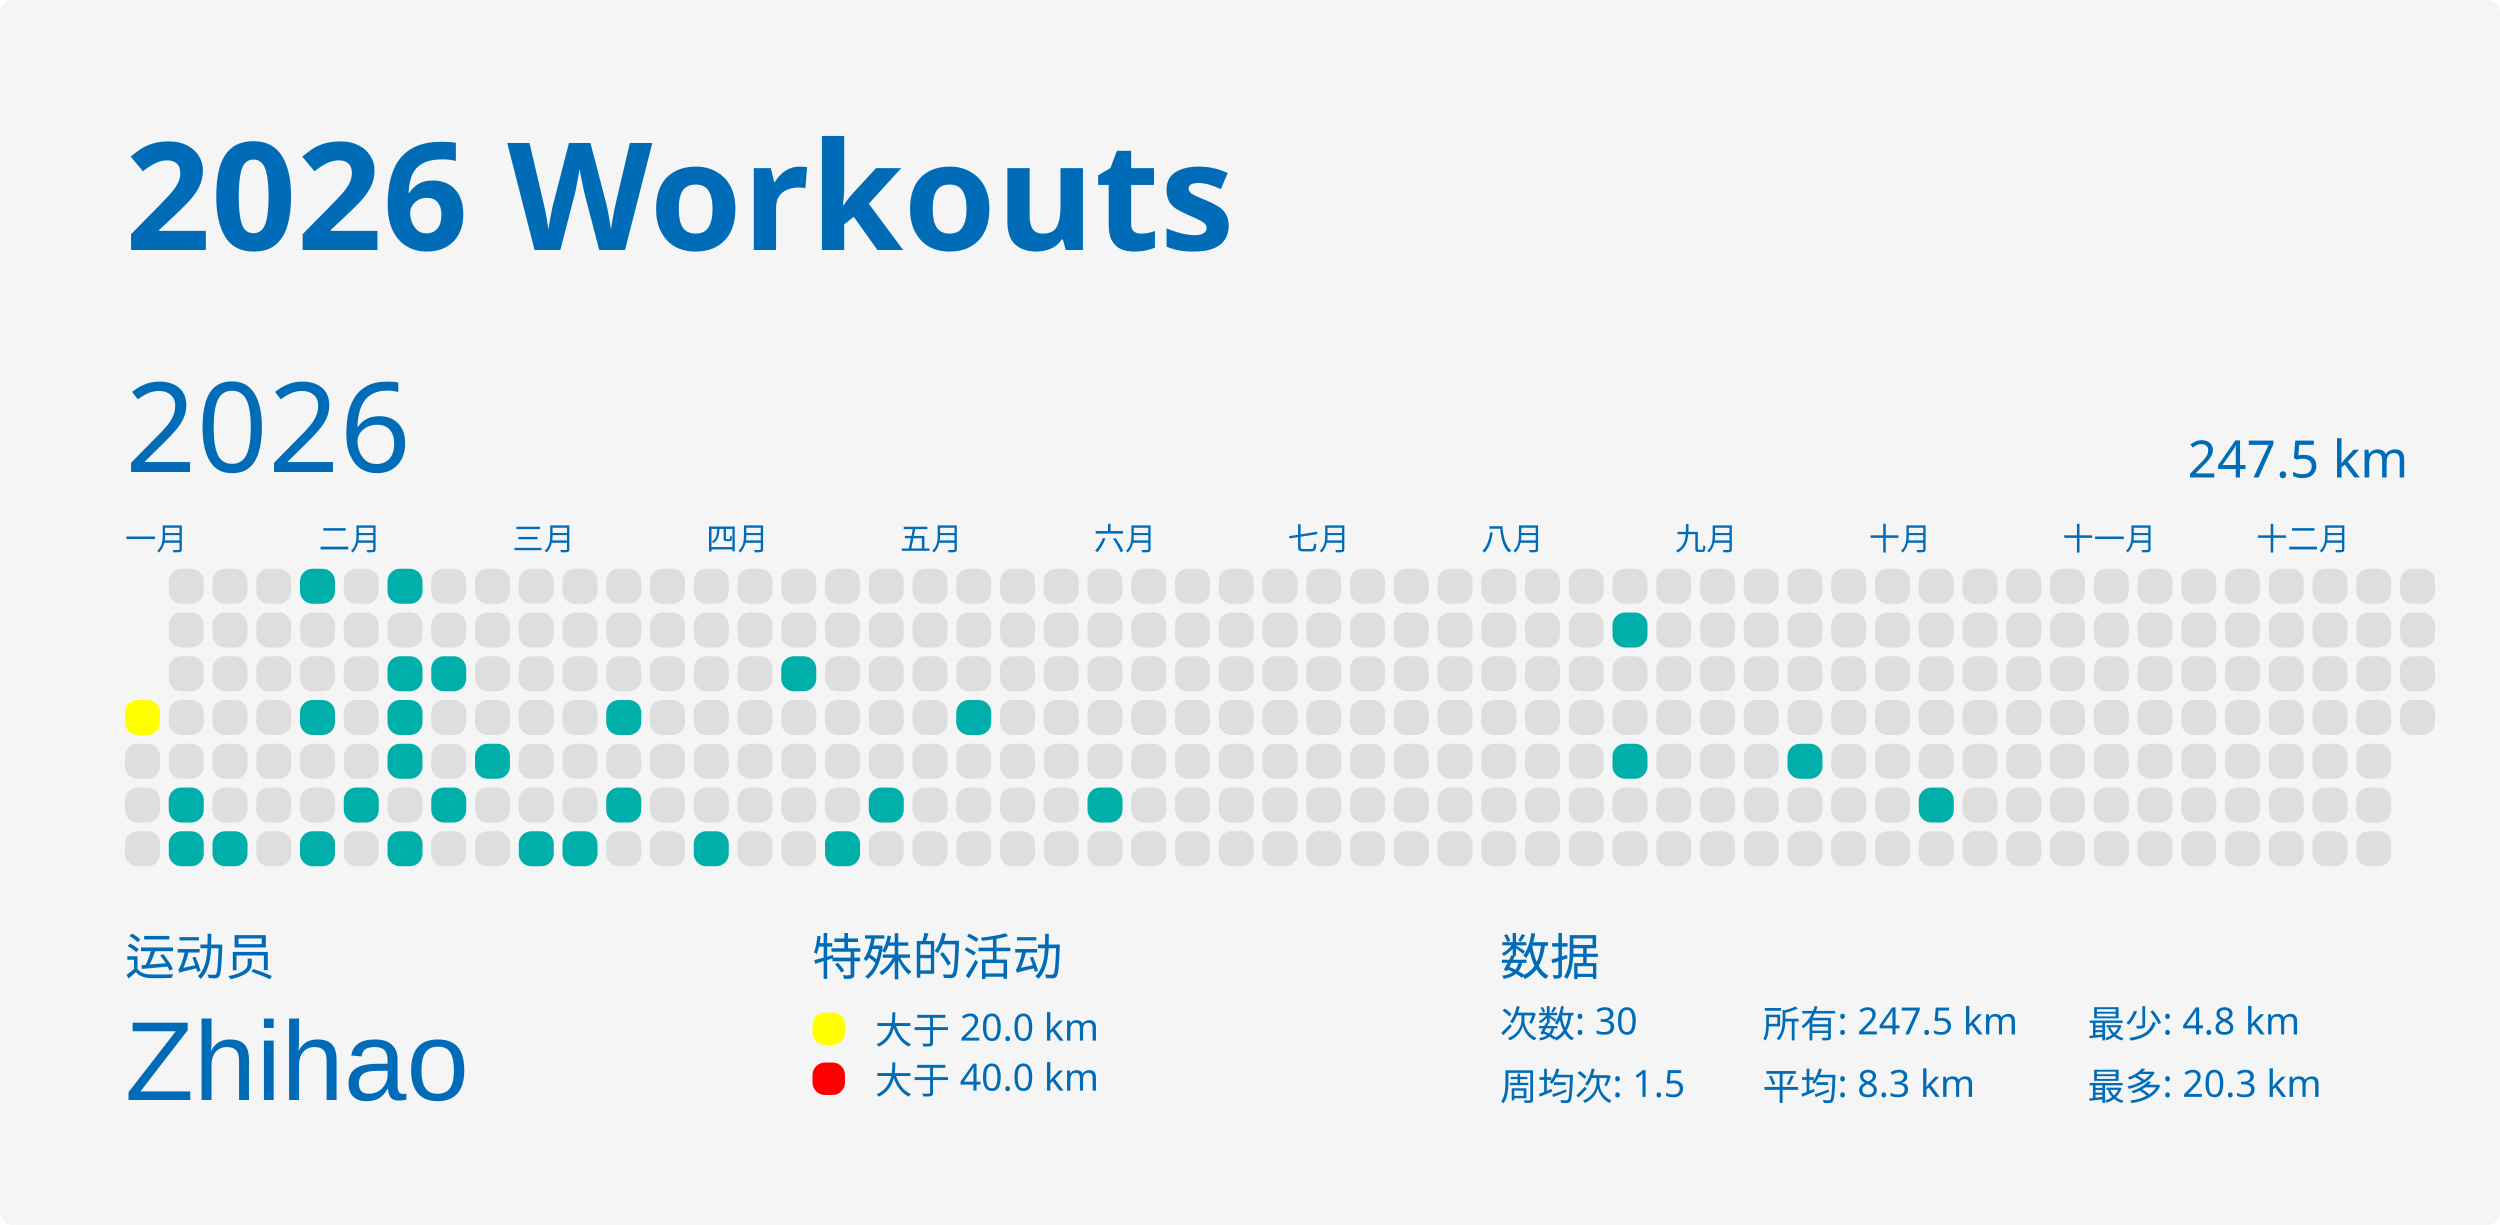
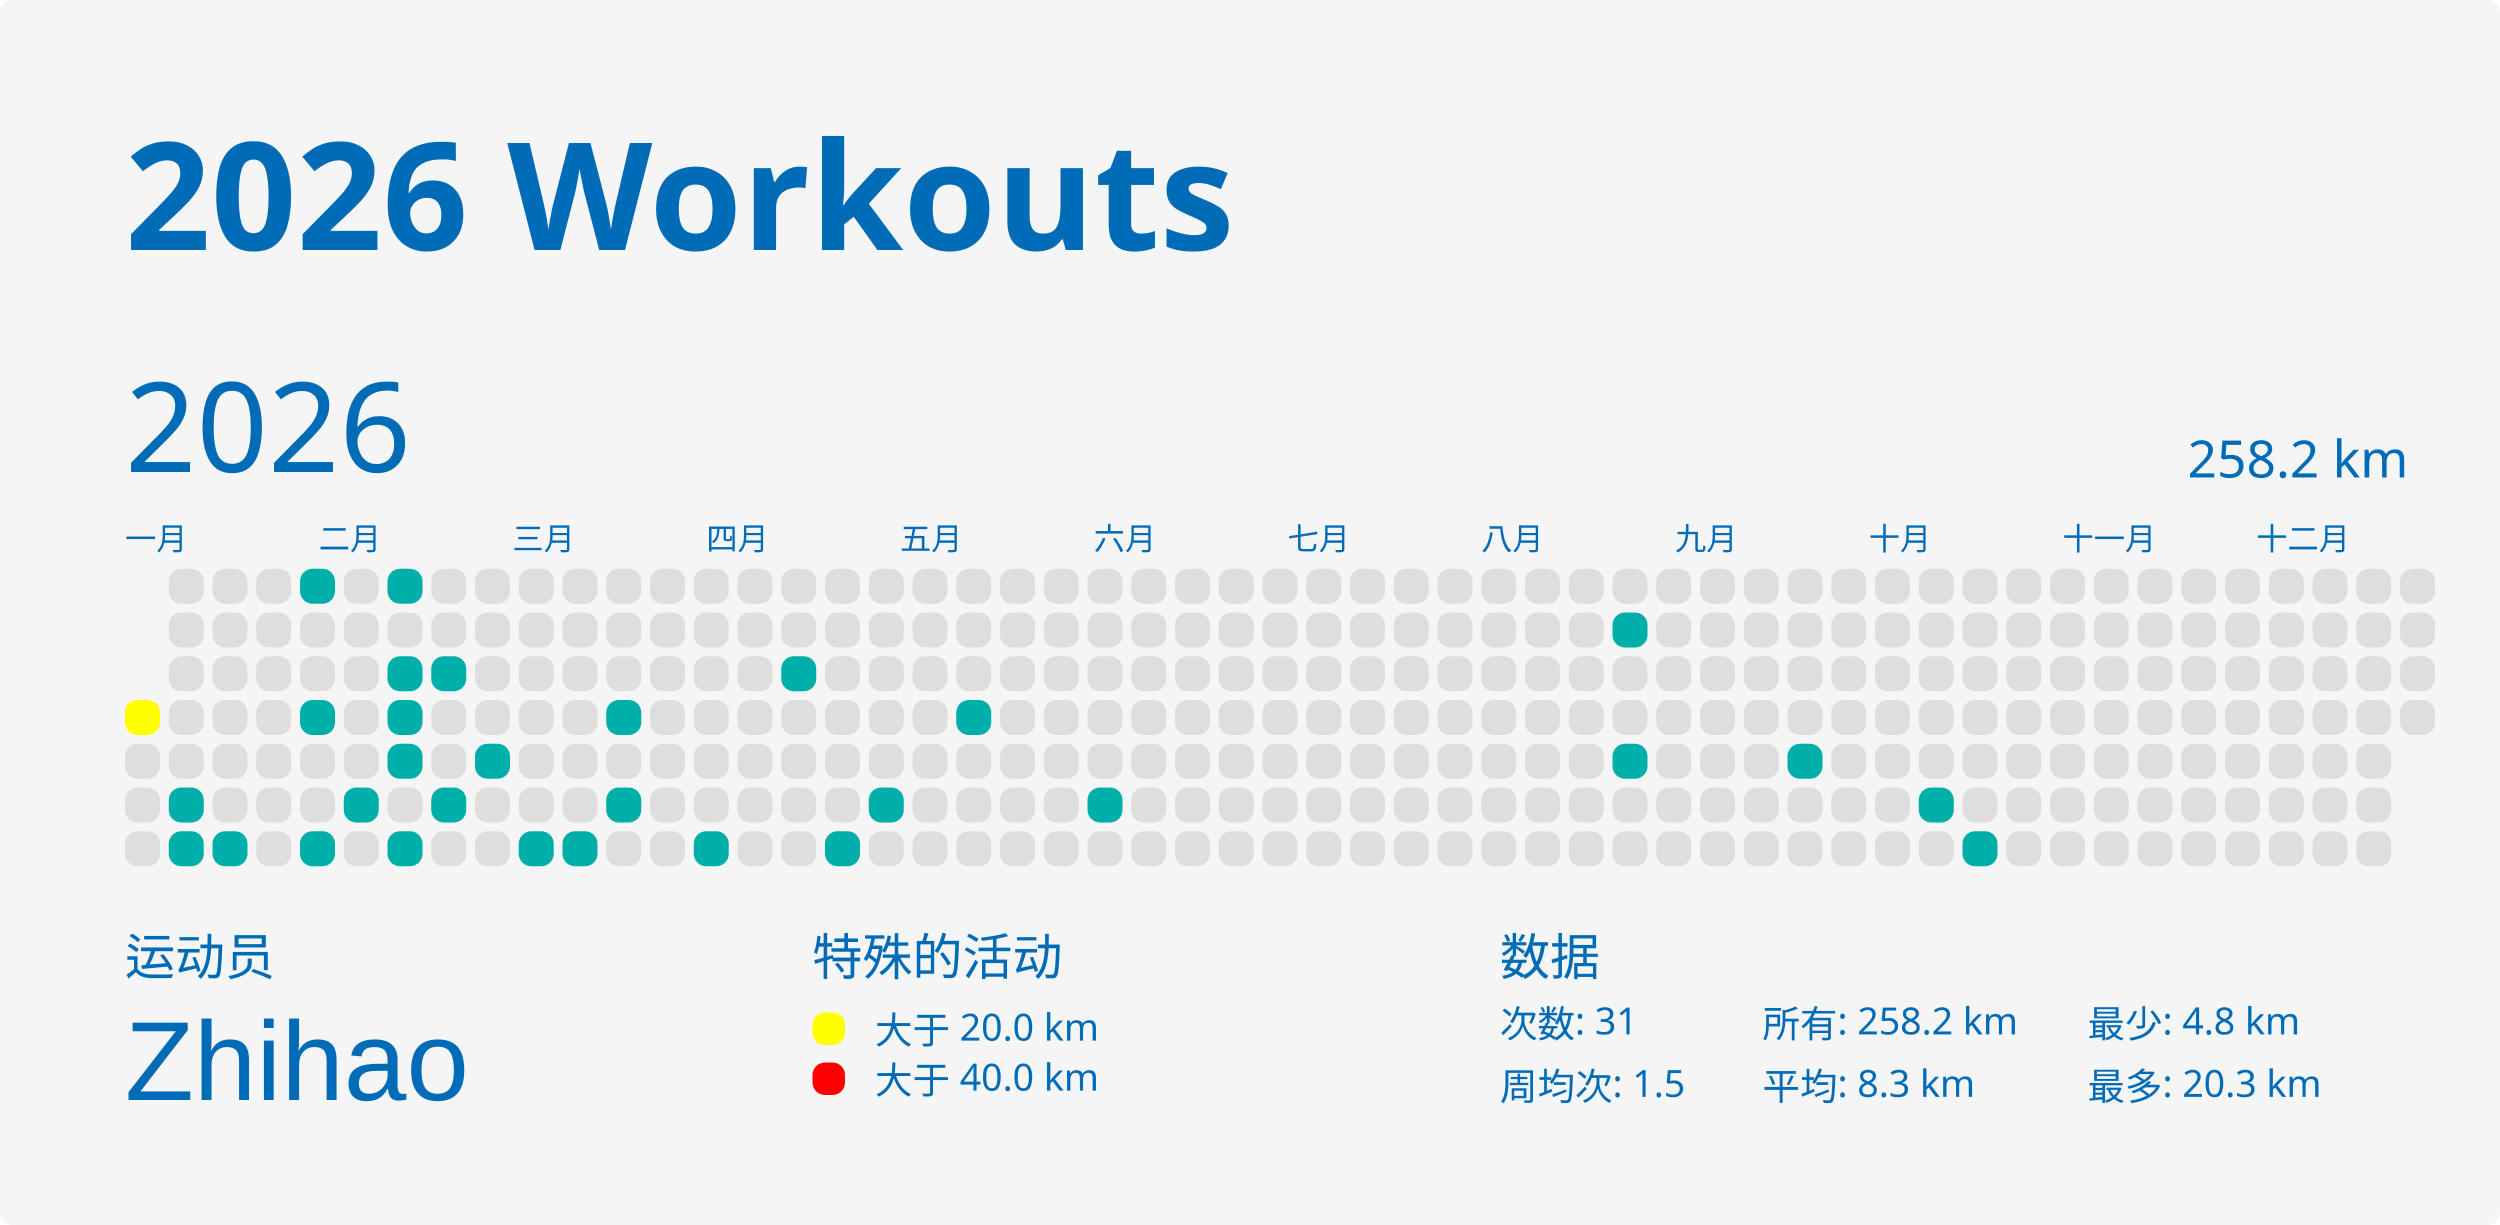
<svg xmlns="http://www.w3.org/2000/svg" baseProfile="full" height="98mm" version="1.1" viewBox="0,0,200,98" width="200mm">
  <defs />
  <rect fill="#f5f5f5" height="98" rx="1" ry="1" width="200" x="0" y="0" />
  <text fill="#006cb8" style="font-size:12px; font-family:MGI-Regular; font-weight:bold;" x="10" y="20">2026 Workouts</text>
  <text fill="#006cb8" style="font-size:4px; font-family:MGI-Regular" x="10" y="78">运动员</text>
  <text fill="#006cb8" style="font-size:9px; font-family:Arial" x="10" y="88">Zhihao</text>
  <text fill="#006cb8" style="font-size:4px; font-family:MGI-Regular" x="65" y="78">特殊的活动</text>
  <rect fill="yellow" height="2.6" rx="1" ry="1" width="2.6" x="65" y="81" />
  <text fill="#006cb8" style="font-size:3px; font-family:MGI-Regular" x="70" y="83.5">大于 20.0 km</text>
  <rect fill="red" height="2.6" rx="1" ry="1" width="2.6" x="65" y="85" />
  <text fill="#006cb8" style="font-size:3px; font-family:MGI-Regular" x="70" y="87.5">大于 40.0 km</text>
  <text fill="#006cb8" style="font-size:4px; font-family:MGI-Regular" x="120" y="78">数据</text>
-   <text fill="#006cb8" style="font-size:3px; font-family:MGI-Regular" x="120" y="83">次数: 30</text>
+   <text fill="#006cb8" style="font-size:3px; font-family:MGI-Regular" x="120" y="83">次数: 31</text>
  <text fill="#006cb8" style="font-size:3px; font-family:MGI-Regular" x="120" y="88">周均次: 1.5</text>
-   <text fill="#006cb8" style="font-size:3px; font-family:MGI-Regular" x="141" y="83">所有: 247.5 km</text>
+   <text fill="#006cb8" style="font-size:3px; font-family:MGI-Regular" x="141" y="83">所有: 258.2 km</text>
  <text fill="#006cb8" style="font-size:3px; font-family:MGI-Regular" x="141" y="88">平均: 8.3 km</text>
  <text fill="#006cb8" style="font-size:3px; font-family:MGI-Regular" x="167" y="83">最少: 4.8 km</text>
  <text fill="#006cb8" style="font-size:3px; font-family:MGI-Regular" x="167" y="88">最多: 20.3 km</text>
  <text dominant-baseline="hanging" fill="#006cb8" style="font-size:10.0px; font-family:MGI-Regular;" x="10" y="30">2026</text>
-   <text dominant-baseline="hanging" fill="#006cb8" style="font-size:4.125px; font-family:MGI-Regular;" x="175" y="35">247.5 km</text>
+   <text dominant-baseline="hanging" fill="#006cb8" style="font-size:4.125px; font-family:MGI-Regular;" x="175" y="35">258.2 km</text>
  <text fill="#006cb8" style="font-size:2.5px; font-family:MGI-Regular" x="10.0" y="44">一月</text>
  <text fill="#006cb8" style="font-size:2.5px; font-family:MGI-Regular" x="25.5" y="44">二月</text>
  <text fill="#006cb8" style="font-size:2.5px; font-family:MGI-Regular" x="41.0" y="44">三月</text>
  <text fill="#006cb8" style="font-size:2.5px; font-family:MGI-Regular" x="56.5" y="44">四月</text>
  <text fill="#006cb8" style="font-size:2.5px; font-family:MGI-Regular" x="72.0" y="44">五月</text>
  <text fill="#006cb8" style="font-size:2.5px; font-family:MGI-Regular" x="87.5" y="44">六月</text>
  <text fill="#006cb8" style="font-size:2.5px; font-family:MGI-Regular" x="103.0" y="44">七月</text>
  <text fill="#006cb8" style="font-size:2.5px; font-family:MGI-Regular" x="118.5" y="44">八月</text>
  <text fill="#006cb8" style="font-size:2.5px; font-family:MGI-Regular" x="134.0" y="44">九月</text>
  <text fill="#006cb8" style="font-size:2.5px; font-family:MGI-Regular" x="149.5" y="44">十月</text>
  <text fill="#006cb8" style="font-size:2.5px; font-family:MGI-Regular" x="165.0" y="44">十一月</text>
  <text fill="#006cb8" style="font-size:2.5px; font-family:MGI-Regular" x="180.5" y="44">十二月</text>
  <rect fill="yellow" height="2.8" rx="1" ry="1" width="2.8" x="10.0" y="56.0" />
  <rect fill="#dedede" height="2.8" rx="1" ry="1" width="2.8" x="10.0" y="59.5" />
  <rect fill="#dedede" height="2.8" rx="1" ry="1" width="2.8" x="10.0" y="63.0" />
  <rect fill="#dedede" height="2.8" rx="1" ry="1" width="2.8" x="10.0" y="66.5" />
  <rect fill="#dedede" height="2.8" rx="1" ry="1" width="2.8" x="13.5" y="45.5" />
  <rect fill="#dedede" height="2.8" rx="1" ry="1" width="2.8" x="13.5" y="49.0" />
  <rect fill="#dedede" height="2.8" rx="1" ry="1" width="2.8" x="13.5" y="52.5" />
  <rect fill="#dedede" height="2.8" rx="1" ry="1" width="2.8" x="13.5" y="56.0" />
  <rect fill="#dedede" height="2.8" rx="1" ry="1" width="2.8" x="13.5" y="59.5" />
  <rect fill="#00AFAA" height="2.8" rx="1" ry="1" width="2.8" x="13.5" y="63.0" />
  <rect fill="#00AFAA" height="2.8" rx="1" ry="1" width="2.8" x="13.5" y="66.5" />
  <rect fill="#dedede" height="2.8" rx="1" ry="1" width="2.8" x="17.0" y="45.5" />
  <rect fill="#dedede" height="2.8" rx="1" ry="1" width="2.8" x="17.0" y="49.0" />
  <rect fill="#dedede" height="2.8" rx="1" ry="1" width="2.8" x="17.0" y="52.5" />
  <rect fill="#dedede" height="2.8" rx="1" ry="1" width="2.8" x="17.0" y="56.0" />
  <rect fill="#dedede" height="2.8" rx="1" ry="1" width="2.8" x="17.0" y="59.5" />
  <rect fill="#dedede" height="2.8" rx="1" ry="1" width="2.8" x="17.0" y="63.0" />
  <rect fill="#00AFAA" height="2.8" rx="1" ry="1" width="2.8" x="17.0" y="66.5" />
  <rect fill="#dedede" height="2.8" rx="1" ry="1" width="2.8" x="20.5" y="45.5" />
  <rect fill="#dedede" height="2.8" rx="1" ry="1" width="2.8" x="20.5" y="49.0" />
  <rect fill="#dedede" height="2.8" rx="1" ry="1" width="2.8" x="20.5" y="52.5" />
  <rect fill="#dedede" height="2.8" rx="1" ry="1" width="2.8" x="20.5" y="56.0" />
  <rect fill="#dedede" height="2.8" rx="1" ry="1" width="2.8" x="20.5" y="59.5" />
  <rect fill="#dedede" height="2.8" rx="1" ry="1" width="2.8" x="20.5" y="63.0" />
  <rect fill="#dedede" height="2.8" rx="1" ry="1" width="2.8" x="20.5" y="66.5" />
  <rect fill="#00AFAA" height="2.8" rx="1" ry="1" width="2.8" x="24.0" y="45.5" />
  <rect fill="#dedede" height="2.8" rx="1" ry="1" width="2.8" x="24.0" y="49.0" />
  <rect fill="#dedede" height="2.8" rx="1" ry="1" width="2.8" x="24.0" y="52.5" />
  <rect fill="#00AFAA" height="2.8" rx="1" ry="1" width="2.8" x="24.0" y="56.0" />
  <rect fill="#dedede" height="2.8" rx="1" ry="1" width="2.8" x="24.0" y="59.5" />
  <rect fill="#dedede" height="2.8" rx="1" ry="1" width="2.8" x="24.0" y="63.0" />
  <rect fill="#00AFAA" height="2.8" rx="1" ry="1" width="2.8" x="24.0" y="66.5" />
  <rect fill="#dedede" height="2.8" rx="1" ry="1" width="2.8" x="27.5" y="45.5" />
  <rect fill="#dedede" height="2.8" rx="1" ry="1" width="2.8" x="27.5" y="49.0" />
  <rect fill="#dedede" height="2.8" rx="1" ry="1" width="2.8" x="27.5" y="52.5" />
  <rect fill="#dedede" height="2.8" rx="1" ry="1" width="2.8" x="27.5" y="56.0" />
  <rect fill="#dedede" height="2.8" rx="1" ry="1" width="2.8" x="27.5" y="59.5" />
  <rect fill="#00AFAA" height="2.8" rx="1" ry="1" width="2.8" x="27.5" y="63.0" />
  <rect fill="#dedede" height="2.8" rx="1" ry="1" width="2.8" x="27.5" y="66.5" />
  <rect fill="#00AFAA" height="2.8" rx="1" ry="1" width="2.8" x="31.0" y="45.5" />
  <rect fill="#dedede" height="2.8" rx="1" ry="1" width="2.8" x="31.0" y="49.0" />
  <rect fill="#00AFAA" height="2.8" rx="1" ry="1" width="2.8" x="31.0" y="52.5" />
  <rect fill="#00AFAA" height="2.8" rx="1" ry="1" width="2.8" x="31.0" y="56.0" />
  <rect fill="#00AFAA" height="2.8" rx="1" ry="1" width="2.8" x="31.0" y="59.5" />
  <rect fill="#dedede" height="2.8" rx="1" ry="1" width="2.8" x="31.0" y="63.0" />
  <rect fill="#00AFAA" height="2.8" rx="1" ry="1" width="2.8" x="31.0" y="66.5" />
  <rect fill="#dedede" height="2.8" rx="1" ry="1" width="2.8" x="34.5" y="45.5" />
  <rect fill="#dedede" height="2.8" rx="1" ry="1" width="2.8" x="34.5" y="49.0" />
  <rect fill="#00AFAA" height="2.8" rx="1" ry="1" width="2.8" x="34.5" y="52.5" />
  <rect fill="#dedede" height="2.8" rx="1" ry="1" width="2.8" x="34.5" y="56.0" />
  <rect fill="#dedede" height="2.8" rx="1" ry="1" width="2.8" x="34.5" y="59.5" />
  <rect fill="#00AFAA" height="2.8" rx="1" ry="1" width="2.8" x="34.5" y="63.0" />
  <rect fill="#dedede" height="2.8" rx="1" ry="1" width="2.8" x="34.5" y="66.5" />
  <rect fill="#dedede" height="2.8" rx="1" ry="1" width="2.8" x="38.0" y="45.5" />
  <rect fill="#dedede" height="2.8" rx="1" ry="1" width="2.8" x="38.0" y="49.0" />
  <rect fill="#dedede" height="2.8" rx="1" ry="1" width="2.8" x="38.0" y="52.5" />
  <rect fill="#dedede" height="2.8" rx="1" ry="1" width="2.8" x="38.0" y="56.0" />
  <rect fill="#00AFAA" height="2.8" rx="1" ry="1" width="2.8" x="38.0" y="59.5" />
  <rect fill="#dedede" height="2.8" rx="1" ry="1" width="2.8" x="38.0" y="63.0" />
  <rect fill="#dedede" height="2.8" rx="1" ry="1" width="2.8" x="38.0" y="66.5" />
  <rect fill="#dedede" height="2.8" rx="1" ry="1" width="2.8" x="41.5" y="45.5" />
  <rect fill="#dedede" height="2.8" rx="1" ry="1" width="2.8" x="41.5" y="49.0" />
  <rect fill="#dedede" height="2.8" rx="1" ry="1" width="2.8" x="41.5" y="52.5" />
  <rect fill="#dedede" height="2.8" rx="1" ry="1" width="2.8" x="41.5" y="56.0" />
  <rect fill="#dedede" height="2.8" rx="1" ry="1" width="2.8" x="41.5" y="59.5" />
  <rect fill="#dedede" height="2.8" rx="1" ry="1" width="2.8" x="41.5" y="63.0" />
  <rect fill="#00AFAA" height="2.8" rx="1" ry="1" width="2.8" x="41.5" y="66.5" />
  <rect fill="#dedede" height="2.8" rx="1" ry="1" width="2.8" x="45.0" y="45.5" />
  <rect fill="#dedede" height="2.8" rx="1" ry="1" width="2.8" x="45.0" y="49.0" />
  <rect fill="#dedede" height="2.8" rx="1" ry="1" width="2.8" x="45.0" y="52.5" />
  <rect fill="#dedede" height="2.8" rx="1" ry="1" width="2.8" x="45.0" y="56.0" />
  <rect fill="#dedede" height="2.8" rx="1" ry="1" width="2.8" x="45.0" y="59.5" />
  <rect fill="#dedede" height="2.8" rx="1" ry="1" width="2.8" x="45.0" y="63.0" />
  <rect fill="#00AFAA" height="2.8" rx="1" ry="1" width="2.8" x="45.0" y="66.5" />
  <rect fill="#dedede" height="2.8" rx="1" ry="1" width="2.8" x="48.5" y="45.5" />
  <rect fill="#dedede" height="2.8" rx="1" ry="1" width="2.8" x="48.5" y="49.0" />
  <rect fill="#dedede" height="2.8" rx="1" ry="1" width="2.8" x="48.5" y="52.5" />
  <rect fill="#00AFAA" height="2.8" rx="1" ry="1" width="2.8" x="48.5" y="56.0" />
  <rect fill="#dedede" height="2.8" rx="1" ry="1" width="2.8" x="48.5" y="59.5" />
  <rect fill="#00AFAA" height="2.8" rx="1" ry="1" width="2.8" x="48.5" y="63.0" />
  <rect fill="#dedede" height="2.8" rx="1" ry="1" width="2.8" x="48.5" y="66.5" />
  <rect fill="#dedede" height="2.8" rx="1" ry="1" width="2.8" x="52.0" y="45.5" />
  <rect fill="#dedede" height="2.8" rx="1" ry="1" width="2.8" x="52.0" y="49.0" />
  <rect fill="#dedede" height="2.8" rx="1" ry="1" width="2.8" x="52.0" y="52.5" />
  <rect fill="#dedede" height="2.8" rx="1" ry="1" width="2.8" x="52.0" y="56.0" />
  <rect fill="#dedede" height="2.8" rx="1" ry="1" width="2.8" x="52.0" y="59.5" />
  <rect fill="#dedede" height="2.8" rx="1" ry="1" width="2.8" x="52.0" y="63.0" />
  <rect fill="#dedede" height="2.8" rx="1" ry="1" width="2.8" x="52.0" y="66.5" />
  <rect fill="#dedede" height="2.8" rx="1" ry="1" width="2.8" x="55.5" y="45.5" />
  <rect fill="#dedede" height="2.8" rx="1" ry="1" width="2.8" x="55.5" y="49.0" />
  <rect fill="#dedede" height="2.8" rx="1" ry="1" width="2.8" x="55.5" y="52.5" />
  <rect fill="#dedede" height="2.8" rx="1" ry="1" width="2.8" x="55.5" y="56.0" />
  <rect fill="#dedede" height="2.8" rx="1" ry="1" width="2.8" x="55.5" y="59.5" />
  <rect fill="#dedede" height="2.8" rx="1" ry="1" width="2.8" x="55.5" y="63.0" />
  <rect fill="#00AFAA" height="2.8" rx="1" ry="1" width="2.8" x="55.5" y="66.5" />
  <rect fill="#dedede" height="2.8" rx="1" ry="1" width="2.8" x="59.0" y="45.5" />
  <rect fill="#dedede" height="2.8" rx="1" ry="1" width="2.8" x="59.0" y="49.0" />
  <rect fill="#dedede" height="2.8" rx="1" ry="1" width="2.8" x="59.0" y="52.5" />
  <rect fill="#dedede" height="2.8" rx="1" ry="1" width="2.8" x="59.0" y="56.0" />
  <rect fill="#dedede" height="2.8" rx="1" ry="1" width="2.8" x="59.0" y="59.5" />
  <rect fill="#dedede" height="2.8" rx="1" ry="1" width="2.8" x="59.0" y="63.0" />
  <rect fill="#dedede" height="2.8" rx="1" ry="1" width="2.8" x="59.0" y="66.5" />
  <rect fill="#dedede" height="2.8" rx="1" ry="1" width="2.8" x="62.5" y="45.5" />
  <rect fill="#dedede" height="2.8" rx="1" ry="1" width="2.8" x="62.5" y="49.0" />
  <rect fill="#00AFAA" height="2.8" rx="1" ry="1" width="2.8" x="62.5" y="52.5" />
  <rect fill="#dedede" height="2.8" rx="1" ry="1" width="2.8" x="62.5" y="56.0" />
  <rect fill="#dedede" height="2.8" rx="1" ry="1" width="2.8" x="62.5" y="59.5" />
  <rect fill="#dedede" height="2.8" rx="1" ry="1" width="2.8" x="62.5" y="63.0" />
  <rect fill="#dedede" height="2.8" rx="1" ry="1" width="2.8" x="62.5" y="66.5" />
  <rect fill="#dedede" height="2.8" rx="1" ry="1" width="2.8" x="66.0" y="45.5" />
  <rect fill="#dedede" height="2.8" rx="1" ry="1" width="2.8" x="66.0" y="49.0" />
  <rect fill="#dedede" height="2.8" rx="1" ry="1" width="2.8" x="66.0" y="52.5" />
  <rect fill="#dedede" height="2.8" rx="1" ry="1" width="2.8" x="66.0" y="56.0" />
  <rect fill="#dedede" height="2.8" rx="1" ry="1" width="2.8" x="66.0" y="59.5" />
  <rect fill="#dedede" height="2.8" rx="1" ry="1" width="2.8" x="66.0" y="63.0" />
  <rect fill="#00AFAA" height="2.8" rx="1" ry="1" width="2.8" x="66.0" y="66.5" />
  <rect fill="#dedede" height="2.8" rx="1" ry="1" width="2.8" x="69.5" y="45.5" />
  <rect fill="#dedede" height="2.8" rx="1" ry="1" width="2.8" x="69.5" y="49.0" />
  <rect fill="#dedede" height="2.8" rx="1" ry="1" width="2.8" x="69.5" y="52.5" />
  <rect fill="#dedede" height="2.8" rx="1" ry="1" width="2.8" x="69.5" y="56.0" />
  <rect fill="#dedede" height="2.8" rx="1" ry="1" width="2.8" x="69.5" y="59.5" />
  <rect fill="#00AFAA" height="2.8" rx="1" ry="1" width="2.8" x="69.5" y="63.0" />
  <rect fill="#dedede" height="2.8" rx="1" ry="1" width="2.8" x="69.5" y="66.5" />
  <rect fill="#dedede" height="2.8" rx="1" ry="1" width="2.8" x="73.0" y="45.5" />
  <rect fill="#dedede" height="2.8" rx="1" ry="1" width="2.8" x="73.0" y="49.0" />
  <rect fill="#dedede" height="2.8" rx="1" ry="1" width="2.8" x="73.0" y="52.5" />
  <rect fill="#dedede" height="2.8" rx="1" ry="1" width="2.8" x="73.0" y="56.0" />
  <rect fill="#dedede" height="2.8" rx="1" ry="1" width="2.8" x="73.0" y="59.5" />
  <rect fill="#dedede" height="2.8" rx="1" ry="1" width="2.8" x="73.0" y="63.0" />
  <rect fill="#dedede" height="2.8" rx="1" ry="1" width="2.8" x="73.0" y="66.5" />
  <rect fill="#dedede" height="2.8" rx="1" ry="1" width="2.8" x="76.5" y="45.5" />
  <rect fill="#dedede" height="2.8" rx="1" ry="1" width="2.8" x="76.5" y="49.0" />
  <rect fill="#dedede" height="2.8" rx="1" ry="1" width="2.8" x="76.5" y="52.5" />
  <rect fill="#00AFAA" height="2.8" rx="1" ry="1" width="2.8" x="76.5" y="56.0" />
  <rect fill="#dedede" height="2.8" rx="1" ry="1" width="2.8" x="76.5" y="59.5" />
  <rect fill="#dedede" height="2.8" rx="1" ry="1" width="2.8" x="76.5" y="63.0" />
  <rect fill="#dedede" height="2.8" rx="1" ry="1" width="2.8" x="76.5" y="66.5" />
  <rect fill="#dedede" height="2.8" rx="1" ry="1" width="2.8" x="80.0" y="45.5" />
  <rect fill="#dedede" height="2.8" rx="1" ry="1" width="2.8" x="80.0" y="49.0" />
  <rect fill="#dedede" height="2.8" rx="1" ry="1" width="2.8" x="80.0" y="52.5" />
  <rect fill="#dedede" height="2.8" rx="1" ry="1" width="2.8" x="80.0" y="56.0" />
  <rect fill="#dedede" height="2.8" rx="1" ry="1" width="2.8" x="80.0" y="59.5" />
  <rect fill="#dedede" height="2.8" rx="1" ry="1" width="2.8" x="80.0" y="63.0" />
  <rect fill="#dedede" height="2.8" rx="1" ry="1" width="2.8" x="80.0" y="66.5" />
  <rect fill="#dedede" height="2.8" rx="1" ry="1" width="2.8" x="83.5" y="45.5" />
  <rect fill="#dedede" height="2.8" rx="1" ry="1" width="2.8" x="83.5" y="49.0" />
  <rect fill="#dedede" height="2.8" rx="1" ry="1" width="2.8" x="83.5" y="52.5" />
  <rect fill="#dedede" height="2.8" rx="1" ry="1" width="2.8" x="83.5" y="56.0" />
  <rect fill="#dedede" height="2.8" rx="1" ry="1" width="2.8" x="83.5" y="59.5" />
  <rect fill="#dedede" height="2.8" rx="1" ry="1" width="2.8" x="83.5" y="63.0" />
  <rect fill="#dedede" height="2.8" rx="1" ry="1" width="2.8" x="83.5" y="66.5" />
  <rect fill="#dedede" height="2.8" rx="1" ry="1" width="2.8" x="87.0" y="45.5" />
  <rect fill="#dedede" height="2.8" rx="1" ry="1" width="2.8" x="87.0" y="49.0" />
  <rect fill="#dedede" height="2.8" rx="1" ry="1" width="2.8" x="87.0" y="52.5" />
  <rect fill="#dedede" height="2.8" rx="1" ry="1" width="2.8" x="87.0" y="56.0" />
  <rect fill="#dedede" height="2.8" rx="1" ry="1" width="2.8" x="87.0" y="59.5" />
  <rect fill="#00AFAA" height="2.8" rx="1" ry="1" width="2.8" x="87.0" y="63.0" />
  <rect fill="#dedede" height="2.8" rx="1" ry="1" width="2.8" x="87.0" y="66.5" />
  <rect fill="#dedede" height="2.8" rx="1" ry="1" width="2.8" x="90.5" y="45.5" />
  <rect fill="#dedede" height="2.8" rx="1" ry="1" width="2.8" x="90.5" y="49.0" />
  <rect fill="#dedede" height="2.8" rx="1" ry="1" width="2.8" x="90.5" y="52.5" />
  <rect fill="#dedede" height="2.8" rx="1" ry="1" width="2.8" x="90.5" y="56.0" />
  <rect fill="#dedede" height="2.8" rx="1" ry="1" width="2.8" x="90.5" y="59.5" />
  <rect fill="#dedede" height="2.8" rx="1" ry="1" width="2.8" x="90.5" y="63.0" />
  <rect fill="#dedede" height="2.8" rx="1" ry="1" width="2.8" x="90.5" y="66.5" />
  <rect fill="#dedede" height="2.8" rx="1" ry="1" width="2.8" x="94.0" y="45.5" />
  <rect fill="#dedede" height="2.8" rx="1" ry="1" width="2.8" x="94.0" y="49.0" />
  <rect fill="#dedede" height="2.8" rx="1" ry="1" width="2.8" x="94.0" y="52.5" />
  <rect fill="#dedede" height="2.8" rx="1" ry="1" width="2.8" x="94.0" y="56.0" />
  <rect fill="#dedede" height="2.8" rx="1" ry="1" width="2.8" x="94.0" y="59.5" />
  <rect fill="#dedede" height="2.8" rx="1" ry="1" width="2.8" x="94.0" y="63.0" />
  <rect fill="#dedede" height="2.8" rx="1" ry="1" width="2.8" x="94.0" y="66.5" />
  <rect fill="#dedede" height="2.8" rx="1" ry="1" width="2.8" x="97.5" y="45.5" />
  <rect fill="#dedede" height="2.8" rx="1" ry="1" width="2.8" x="97.5" y="49.0" />
  <rect fill="#dedede" height="2.8" rx="1" ry="1" width="2.8" x="97.5" y="52.5" />
  <rect fill="#dedede" height="2.8" rx="1" ry="1" width="2.8" x="97.5" y="56.0" />
  <rect fill="#dedede" height="2.8" rx="1" ry="1" width="2.8" x="97.5" y="59.5" />
  <rect fill="#dedede" height="2.8" rx="1" ry="1" width="2.8" x="97.5" y="63.0" />
  <rect fill="#dedede" height="2.8" rx="1" ry="1" width="2.8" x="97.5" y="66.5" />
  <rect fill="#dedede" height="2.8" rx="1" ry="1" width="2.8" x="101.0" y="45.5" />
  <rect fill="#dedede" height="2.8" rx="1" ry="1" width="2.8" x="101.0" y="49.0" />
  <rect fill="#dedede" height="2.8" rx="1" ry="1" width="2.8" x="101.0" y="52.5" />
  <rect fill="#dedede" height="2.8" rx="1" ry="1" width="2.8" x="101.0" y="56.0" />
  <rect fill="#dedede" height="2.8" rx="1" ry="1" width="2.8" x="101.0" y="59.5" />
  <rect fill="#dedede" height="2.8" rx="1" ry="1" width="2.8" x="101.0" y="63.0" />
  <rect fill="#dedede" height="2.8" rx="1" ry="1" width="2.8" x="101.0" y="66.5" />
  <rect fill="#dedede" height="2.8" rx="1" ry="1" width="2.8" x="104.5" y="45.5" />
  <rect fill="#dedede" height="2.8" rx="1" ry="1" width="2.8" x="104.5" y="49.0" />
  <rect fill="#dedede" height="2.8" rx="1" ry="1" width="2.8" x="104.5" y="52.5" />
  <rect fill="#dedede" height="2.8" rx="1" ry="1" width="2.8" x="104.5" y="56.0" />
  <rect fill="#dedede" height="2.8" rx="1" ry="1" width="2.8" x="104.5" y="59.5" />
  <rect fill="#dedede" height="2.8" rx="1" ry="1" width="2.8" x="104.5" y="63.0" />
  <rect fill="#dedede" height="2.8" rx="1" ry="1" width="2.8" x="104.5" y="66.5" />
  <rect fill="#dedede" height="2.8" rx="1" ry="1" width="2.8" x="108.0" y="45.5" />
  <rect fill="#dedede" height="2.8" rx="1" ry="1" width="2.8" x="108.0" y="49.0" />
  <rect fill="#dedede" height="2.8" rx="1" ry="1" width="2.8" x="108.0" y="52.5" />
  <rect fill="#dedede" height="2.8" rx="1" ry="1" width="2.8" x="108.0" y="56.0" />
  <rect fill="#dedede" height="2.8" rx="1" ry="1" width="2.8" x="108.0" y="59.5" />
  <rect fill="#dedede" height="2.8" rx="1" ry="1" width="2.8" x="108.0" y="63.0" />
  <rect fill="#dedede" height="2.8" rx="1" ry="1" width="2.8" x="108.0" y="66.5" />
  <rect fill="#dedede" height="2.8" rx="1" ry="1" width="2.8" x="111.5" y="45.5" />
  <rect fill="#dedede" height="2.8" rx="1" ry="1" width="2.8" x="111.5" y="49.0" />
  <rect fill="#dedede" height="2.8" rx="1" ry="1" width="2.8" x="111.5" y="52.5" />
  <rect fill="#dedede" height="2.8" rx="1" ry="1" width="2.8" x="111.5" y="56.0" />
  <rect fill="#dedede" height="2.8" rx="1" ry="1" width="2.8" x="111.5" y="59.5" />
  <rect fill="#dedede" height="2.8" rx="1" ry="1" width="2.8" x="111.5" y="63.0" />
  <rect fill="#dedede" height="2.8" rx="1" ry="1" width="2.8" x="111.5" y="66.5" />
  <rect fill="#dedede" height="2.8" rx="1" ry="1" width="2.8" x="115.0" y="45.5" />
  <rect fill="#dedede" height="2.8" rx="1" ry="1" width="2.8" x="115.0" y="49.0" />
  <rect fill="#dedede" height="2.8" rx="1" ry="1" width="2.8" x="115.0" y="52.5" />
  <rect fill="#dedede" height="2.8" rx="1" ry="1" width="2.8" x="115.0" y="56.0" />
  <rect fill="#dedede" height="2.8" rx="1" ry="1" width="2.8" x="115.0" y="59.5" />
  <rect fill="#dedede" height="2.8" rx="1" ry="1" width="2.8" x="115.0" y="63.0" />
  <rect fill="#dedede" height="2.8" rx="1" ry="1" width="2.8" x="115.0" y="66.5" />
  <rect fill="#dedede" height="2.8" rx="1" ry="1" width="2.8" x="118.5" y="45.5" />
  <rect fill="#dedede" height="2.8" rx="1" ry="1" width="2.8" x="118.5" y="49.0" />
  <rect fill="#dedede" height="2.8" rx="1" ry="1" width="2.8" x="118.5" y="52.5" />
  <rect fill="#dedede" height="2.8" rx="1" ry="1" width="2.8" x="118.5" y="56.0" />
  <rect fill="#dedede" height="2.8" rx="1" ry="1" width="2.8" x="118.5" y="59.5" />
  <rect fill="#dedede" height="2.8" rx="1" ry="1" width="2.8" x="118.5" y="63.0" />
  <rect fill="#dedede" height="2.8" rx="1" ry="1" width="2.8" x="118.5" y="66.5" />
  <rect fill="#dedede" height="2.8" rx="1" ry="1" width="2.8" x="122.0" y="45.5" />
  <rect fill="#dedede" height="2.8" rx="1" ry="1" width="2.8" x="122.0" y="49.0" />
  <rect fill="#dedede" height="2.8" rx="1" ry="1" width="2.8" x="122.0" y="52.5" />
  <rect fill="#dedede" height="2.8" rx="1" ry="1" width="2.8" x="122.0" y="56.0" />
  <rect fill="#dedede" height="2.8" rx="1" ry="1" width="2.8" x="122.0" y="59.5" />
  <rect fill="#dedede" height="2.8" rx="1" ry="1" width="2.8" x="122.0" y="63.0" />
  <rect fill="#dedede" height="2.8" rx="1" ry="1" width="2.8" x="122.0" y="66.5" />
  <rect fill="#dedede" height="2.8" rx="1" ry="1" width="2.8" x="125.5" y="45.5" />
  <rect fill="#dedede" height="2.8" rx="1" ry="1" width="2.8" x="125.5" y="49.0" />
  <rect fill="#dedede" height="2.8" rx="1" ry="1" width="2.8" x="125.5" y="52.5" />
  <rect fill="#dedede" height="2.8" rx="1" ry="1" width="2.8" x="125.5" y="56.0" />
  <rect fill="#dedede" height="2.8" rx="1" ry="1" width="2.8" x="125.5" y="59.5" />
  <rect fill="#dedede" height="2.8" rx="1" ry="1" width="2.8" x="125.5" y="63.0" />
  <rect fill="#dedede" height="2.8" rx="1" ry="1" width="2.8" x="125.5" y="66.5" />
  <rect fill="#dedede" height="2.8" rx="1" ry="1" width="2.8" x="129.0" y="45.5" />
  <rect fill="#00AFAA" height="2.8" rx="1" ry="1" width="2.8" x="129.0" y="49.0" />
  <rect fill="#dedede" height="2.8" rx="1" ry="1" width="2.8" x="129.0" y="52.5" />
  <rect fill="#dedede" height="2.8" rx="1" ry="1" width="2.8" x="129.0" y="56.0" />
  <rect fill="#00AFAA" height="2.8" rx="1" ry="1" width="2.8" x="129.0" y="59.5" />
  <rect fill="#dedede" height="2.8" rx="1" ry="1" width="2.8" x="129.0" y="63.0" />
  <rect fill="#dedede" height="2.8" rx="1" ry="1" width="2.8" x="129.0" y="66.5" />
  <rect fill="#dedede" height="2.8" rx="1" ry="1" width="2.8" x="132.5" y="45.5" />
  <rect fill="#dedede" height="2.8" rx="1" ry="1" width="2.8" x="132.5" y="49.0" />
  <rect fill="#dedede" height="2.8" rx="1" ry="1" width="2.8" x="132.5" y="52.5" />
  <rect fill="#dedede" height="2.8" rx="1" ry="1" width="2.8" x="132.5" y="56.0" />
  <rect fill="#dedede" height="2.8" rx="1" ry="1" width="2.8" x="132.5" y="59.5" />
  <rect fill="#dedede" height="2.8" rx="1" ry="1" width="2.8" x="132.5" y="63.0" />
  <rect fill="#dedede" height="2.8" rx="1" ry="1" width="2.8" x="132.5" y="66.5" />
  <rect fill="#dedede" height="2.8" rx="1" ry="1" width="2.8" x="136.0" y="45.5" />
  <rect fill="#dedede" height="2.8" rx="1" ry="1" width="2.8" x="136.0" y="49.0" />
  <rect fill="#dedede" height="2.8" rx="1" ry="1" width="2.8" x="136.0" y="52.5" />
  <rect fill="#dedede" height="2.8" rx="1" ry="1" width="2.8" x="136.0" y="56.0" />
  <rect fill="#dedede" height="2.8" rx="1" ry="1" width="2.8" x="136.0" y="59.5" />
  <rect fill="#dedede" height="2.8" rx="1" ry="1" width="2.8" x="136.0" y="63.0" />
  <rect fill="#dedede" height="2.8" rx="1" ry="1" width="2.8" x="136.0" y="66.5" />
  <rect fill="#dedede" height="2.8" rx="1" ry="1" width="2.8" x="139.5" y="45.5" />
  <rect fill="#dedede" height="2.8" rx="1" ry="1" width="2.8" x="139.5" y="49.0" />
  <rect fill="#dedede" height="2.8" rx="1" ry="1" width="2.8" x="139.5" y="52.5" />
  <rect fill="#dedede" height="2.8" rx="1" ry="1" width="2.8" x="139.5" y="56.0" />
  <rect fill="#dedede" height="2.8" rx="1" ry="1" width="2.8" x="139.5" y="59.5" />
  <rect fill="#dedede" height="2.8" rx="1" ry="1" width="2.8" x="139.5" y="63.0" />
  <rect fill="#dedede" height="2.8" rx="1" ry="1" width="2.8" x="139.5" y="66.5" />
  <rect fill="#dedede" height="2.8" rx="1" ry="1" width="2.8" x="143.0" y="45.5" />
  <rect fill="#dedede" height="2.8" rx="1" ry="1" width="2.8" x="143.0" y="49.0" />
  <rect fill="#dedede" height="2.8" rx="1" ry="1" width="2.8" x="143.0" y="52.5" />
  <rect fill="#dedede" height="2.8" rx="1" ry="1" width="2.8" x="143.0" y="56.0" />
  <rect fill="#00AFAA" height="2.8" rx="1" ry="1" width="2.8" x="143.0" y="59.5" />
  <rect fill="#dedede" height="2.8" rx="1" ry="1" width="2.8" x="143.0" y="63.0" />
  <rect fill="#dedede" height="2.8" rx="1" ry="1" width="2.8" x="143.0" y="66.5" />
  <rect fill="#dedede" height="2.8" rx="1" ry="1" width="2.8" x="146.5" y="45.5" />
  <rect fill="#dedede" height="2.8" rx="1" ry="1" width="2.8" x="146.5" y="49.0" />
  <rect fill="#dedede" height="2.8" rx="1" ry="1" width="2.8" x="146.5" y="52.5" />
  <rect fill="#dedede" height="2.8" rx="1" ry="1" width="2.8" x="146.5" y="56.0" />
  <rect fill="#dedede" height="2.8" rx="1" ry="1" width="2.8" x="146.5" y="59.5" />
  <rect fill="#dedede" height="2.8" rx="1" ry="1" width="2.8" x="146.5" y="63.0" />
  <rect fill="#dedede" height="2.8" rx="1" ry="1" width="2.8" x="146.5" y="66.5" />
  <rect fill="#dedede" height="2.8" rx="1" ry="1" width="2.8" x="150.0" y="45.5" />
  <rect fill="#dedede" height="2.8" rx="1" ry="1" width="2.8" x="150.0" y="49.0" />
  <rect fill="#dedede" height="2.8" rx="1" ry="1" width="2.8" x="150.0" y="52.5" />
  <rect fill="#dedede" height="2.8" rx="1" ry="1" width="2.8" x="150.0" y="56.0" />
  <rect fill="#dedede" height="2.8" rx="1" ry="1" width="2.8" x="150.0" y="59.5" />
  <rect fill="#dedede" height="2.8" rx="1" ry="1" width="2.8" x="150.0" y="63.0" />
  <rect fill="#dedede" height="2.8" rx="1" ry="1" width="2.8" x="150.0" y="66.5" />
  <rect fill="#dedede" height="2.8" rx="1" ry="1" width="2.8" x="153.5" y="45.5" />
  <rect fill="#dedede" height="2.8" rx="1" ry="1" width="2.8" x="153.5" y="49.0" />
  <rect fill="#dedede" height="2.8" rx="1" ry="1" width="2.8" x="153.5" y="52.5" />
  <rect fill="#dedede" height="2.8" rx="1" ry="1" width="2.8" x="153.5" y="56.0" />
  <rect fill="#dedede" height="2.8" rx="1" ry="1" width="2.8" x="153.5" y="59.5" />
  <rect fill="#00AFAA" height="2.8" rx="1" ry="1" width="2.8" x="153.5" y="63.0" />
  <rect fill="#dedede" height="2.8" rx="1" ry="1" width="2.8" x="153.5" y="66.5" />
  <rect fill="#dedede" height="2.8" rx="1" ry="1" width="2.8" x="157.0" y="45.5" />
  <rect fill="#dedede" height="2.8" rx="1" ry="1" width="2.8" x="157.0" y="49.0" />
  <rect fill="#dedede" height="2.8" rx="1" ry="1" width="2.8" x="157.0" y="52.5" />
  <rect fill="#dedede" height="2.8" rx="1" ry="1" width="2.8" x="157.0" y="56.0" />
  <rect fill="#dedede" height="2.8" rx="1" ry="1" width="2.8" x="157.0" y="59.5" />
  <rect fill="#dedede" height="2.8" rx="1" ry="1" width="2.8" x="157.0" y="63.0" />
-   <rect fill="#dedede" height="2.8" rx="1" ry="1" width="2.8" x="157.0" y="66.5" />
+   <rect fill="#00AFAA" height="2.8" rx="1" ry="1" width="2.8" x="157.0" y="66.5" />
  <rect fill="#dedede" height="2.8" rx="1" ry="1" width="2.8" x="160.5" y="45.5" />
  <rect fill="#dedede" height="2.8" rx="1" ry="1" width="2.8" x="160.5" y="49.0" />
  <rect fill="#dedede" height="2.8" rx="1" ry="1" width="2.8" x="160.5" y="52.5" />
  <rect fill="#dedede" height="2.8" rx="1" ry="1" width="2.8" x="160.5" y="56.0" />
  <rect fill="#dedede" height="2.8" rx="1" ry="1" width="2.8" x="160.5" y="59.5" />
  <rect fill="#dedede" height="2.8" rx="1" ry="1" width="2.8" x="160.5" y="63.0" />
  <rect fill="#dedede" height="2.8" rx="1" ry="1" width="2.8" x="160.5" y="66.5" />
  <rect fill="#dedede" height="2.8" rx="1" ry="1" width="2.8" x="164.0" y="45.5" />
  <rect fill="#dedede" height="2.8" rx="1" ry="1" width="2.8" x="164.0" y="49.0" />
  <rect fill="#dedede" height="2.8" rx="1" ry="1" width="2.8" x="164.0" y="52.5" />
  <rect fill="#dedede" height="2.8" rx="1" ry="1" width="2.8" x="164.0" y="56.0" />
  <rect fill="#dedede" height="2.8" rx="1" ry="1" width="2.8" x="164.0" y="59.5" />
  <rect fill="#dedede" height="2.8" rx="1" ry="1" width="2.8" x="164.0" y="63.0" />
  <rect fill="#dedede" height="2.8" rx="1" ry="1" width="2.8" x="164.0" y="66.5" />
  <rect fill="#dedede" height="2.8" rx="1" ry="1" width="2.8" x="167.5" y="45.5" />
  <rect fill="#dedede" height="2.8" rx="1" ry="1" width="2.8" x="167.5" y="49.0" />
  <rect fill="#dedede" height="2.8" rx="1" ry="1" width="2.8" x="167.5" y="52.5" />
  <rect fill="#dedede" height="2.8" rx="1" ry="1" width="2.8" x="167.5" y="56.0" />
  <rect fill="#dedede" height="2.8" rx="1" ry="1" width="2.8" x="167.5" y="59.5" />
  <rect fill="#dedede" height="2.8" rx="1" ry="1" width="2.8" x="167.5" y="63.0" />
  <rect fill="#dedede" height="2.8" rx="1" ry="1" width="2.8" x="167.5" y="66.5" />
  <rect fill="#dedede" height="2.8" rx="1" ry="1" width="2.8" x="171.0" y="45.5" />
  <rect fill="#dedede" height="2.8" rx="1" ry="1" width="2.8" x="171.0" y="49.0" />
  <rect fill="#dedede" height="2.8" rx="1" ry="1" width="2.8" x="171.0" y="52.5" />
  <rect fill="#dedede" height="2.8" rx="1" ry="1" width="2.8" x="171.0" y="56.0" />
  <rect fill="#dedede" height="2.8" rx="1" ry="1" width="2.8" x="171.0" y="59.5" />
  <rect fill="#dedede" height="2.8" rx="1" ry="1" width="2.8" x="171.0" y="63.0" />
  <rect fill="#dedede" height="2.8" rx="1" ry="1" width="2.8" x="171.0" y="66.5" />
  <rect fill="#dedede" height="2.8" rx="1" ry="1" width="2.8" x="174.5" y="45.5" />
  <rect fill="#dedede" height="2.8" rx="1" ry="1" width="2.8" x="174.5" y="49.0" />
  <rect fill="#dedede" height="2.8" rx="1" ry="1" width="2.8" x="174.5" y="52.5" />
  <rect fill="#dedede" height="2.8" rx="1" ry="1" width="2.8" x="174.5" y="56.0" />
  <rect fill="#dedede" height="2.8" rx="1" ry="1" width="2.8" x="174.5" y="59.5" />
  <rect fill="#dedede" height="2.8" rx="1" ry="1" width="2.8" x="174.5" y="63.0" />
  <rect fill="#dedede" height="2.8" rx="1" ry="1" width="2.8" x="174.5" y="66.5" />
  <rect fill="#dedede" height="2.8" rx="1" ry="1" width="2.8" x="178.0" y="45.5" />
  <rect fill="#dedede" height="2.8" rx="1" ry="1" width="2.8" x="178.0" y="49.0" />
  <rect fill="#dedede" height="2.8" rx="1" ry="1" width="2.8" x="178.0" y="52.5" />
  <rect fill="#dedede" height="2.8" rx="1" ry="1" width="2.8" x="178.0" y="56.0" />
  <rect fill="#dedede" height="2.8" rx="1" ry="1" width="2.8" x="178.0" y="59.5" />
  <rect fill="#dedede" height="2.8" rx="1" ry="1" width="2.8" x="178.0" y="63.0" />
  <rect fill="#dedede" height="2.8" rx="1" ry="1" width="2.8" x="178.0" y="66.5" />
  <rect fill="#dedede" height="2.8" rx="1" ry="1" width="2.8" x="181.5" y="45.5" />
  <rect fill="#dedede" height="2.8" rx="1" ry="1" width="2.8" x="181.5" y="49.0" />
  <rect fill="#dedede" height="2.8" rx="1" ry="1" width="2.8" x="181.5" y="52.5" />
  <rect fill="#dedede" height="2.8" rx="1" ry="1" width="2.8" x="181.5" y="56.0" />
  <rect fill="#dedede" height="2.8" rx="1" ry="1" width="2.8" x="181.5" y="59.5" />
  <rect fill="#dedede" height="2.8" rx="1" ry="1" width="2.8" x="181.5" y="63.0" />
  <rect fill="#dedede" height="2.8" rx="1" ry="1" width="2.8" x="181.5" y="66.5" />
  <rect fill="#dedede" height="2.8" rx="1" ry="1" width="2.8" x="185.0" y="45.5" />
  <rect fill="#dedede" height="2.8" rx="1" ry="1" width="2.8" x="185.0" y="49.0" />
  <rect fill="#dedede" height="2.8" rx="1" ry="1" width="2.8" x="185.0" y="52.5" />
  <rect fill="#dedede" height="2.8" rx="1" ry="1" width="2.8" x="185.0" y="56.0" />
  <rect fill="#dedede" height="2.8" rx="1" ry="1" width="2.8" x="185.0" y="59.5" />
  <rect fill="#dedede" height="2.8" rx="1" ry="1" width="2.8" x="185.0" y="63.0" />
  <rect fill="#dedede" height="2.8" rx="1" ry="1" width="2.8" x="185.0" y="66.5" />
  <rect fill="#dedede" height="2.8" rx="1" ry="1" width="2.8" x="188.5" y="45.5" />
  <rect fill="#dedede" height="2.8" rx="1" ry="1" width="2.8" x="188.5" y="49.0" />
  <rect fill="#dedede" height="2.8" rx="1" ry="1" width="2.8" x="188.5" y="52.5" />
  <rect fill="#dedede" height="2.8" rx="1" ry="1" width="2.8" x="188.5" y="56.0" />
  <rect fill="#dedede" height="2.8" rx="1" ry="1" width="2.8" x="188.5" y="59.5" />
  <rect fill="#dedede" height="2.8" rx="1" ry="1" width="2.8" x="188.5" y="63.0" />
  <rect fill="#dedede" height="2.8" rx="1" ry="1" width="2.8" x="188.5" y="66.5" />
  <rect fill="#dedede" height="2.8" rx="1" ry="1" width="2.8" x="192.0" y="45.5" />
  <rect fill="#dedede" height="2.8" rx="1" ry="1" width="2.8" x="192.0" y="49.0" />
  <rect fill="#dedede" height="2.8" rx="1" ry="1" width="2.8" x="192.0" y="52.5" />
  <rect fill="#dedede" height="2.8" rx="1" ry="1" width="2.8" x="192.0" y="56.0" />
</svg>
